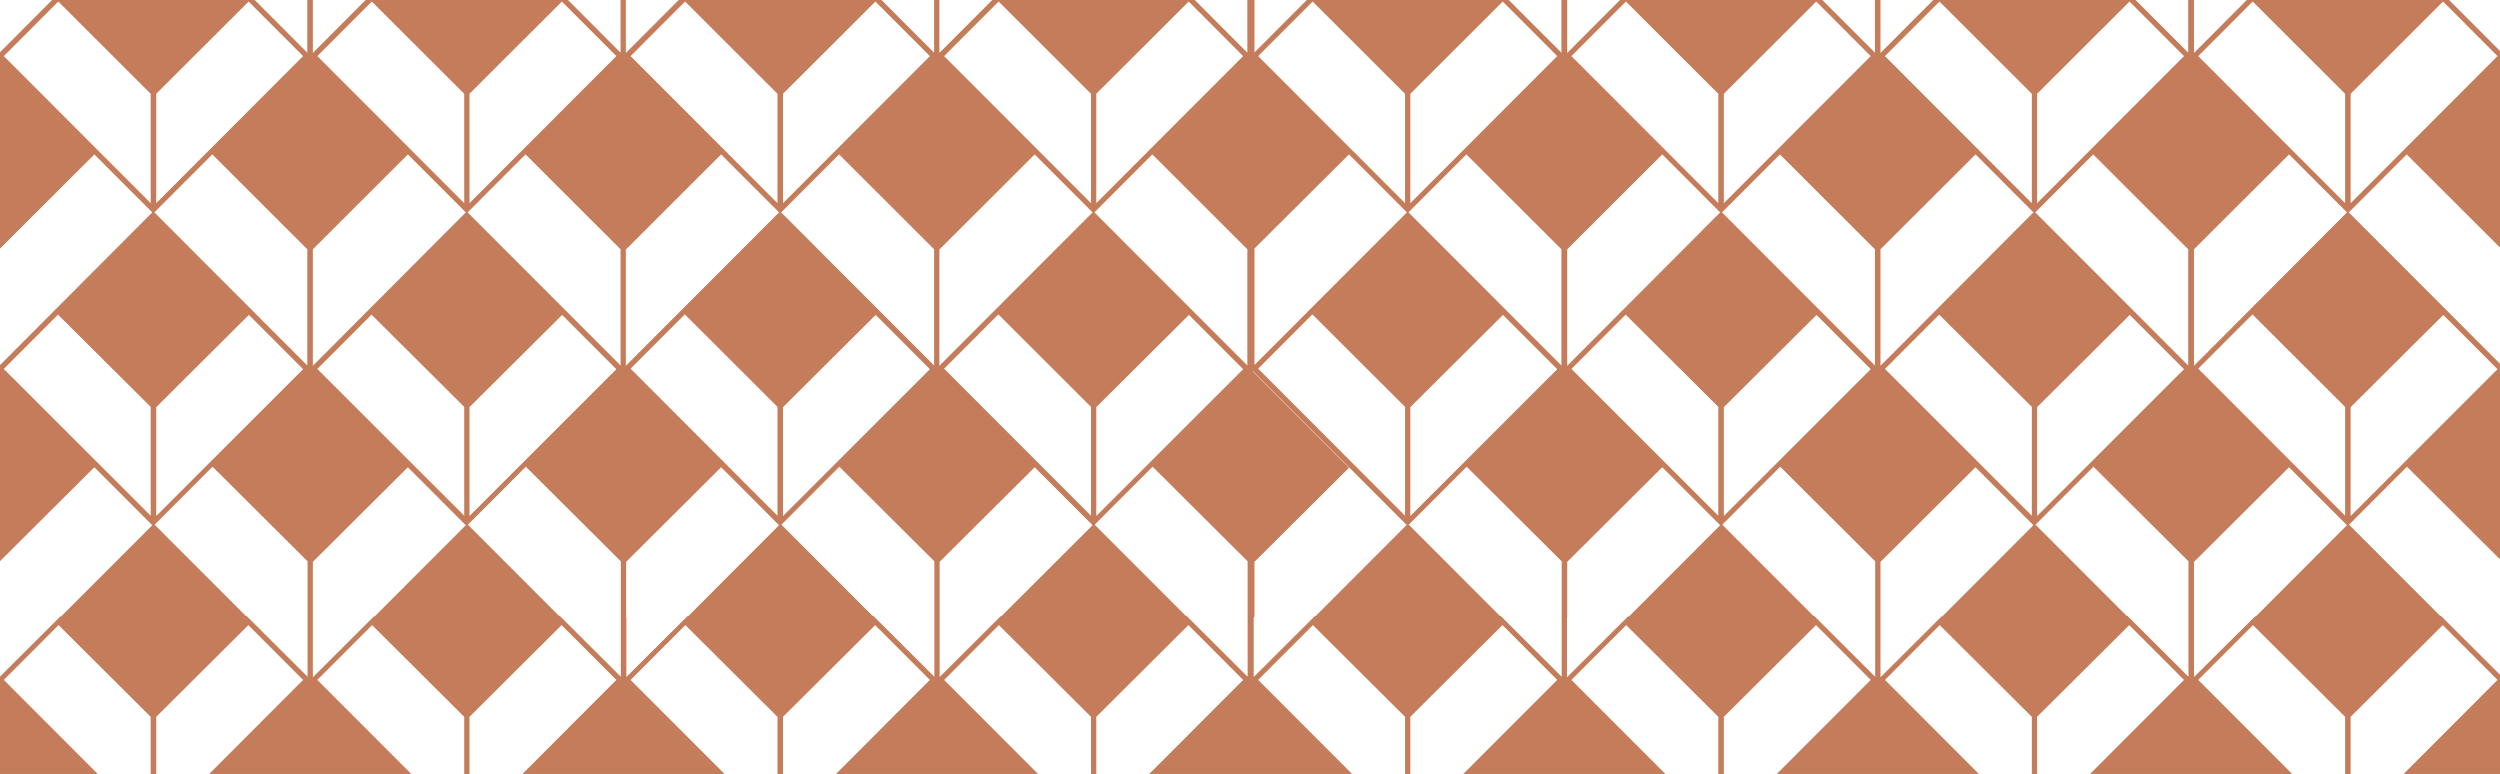
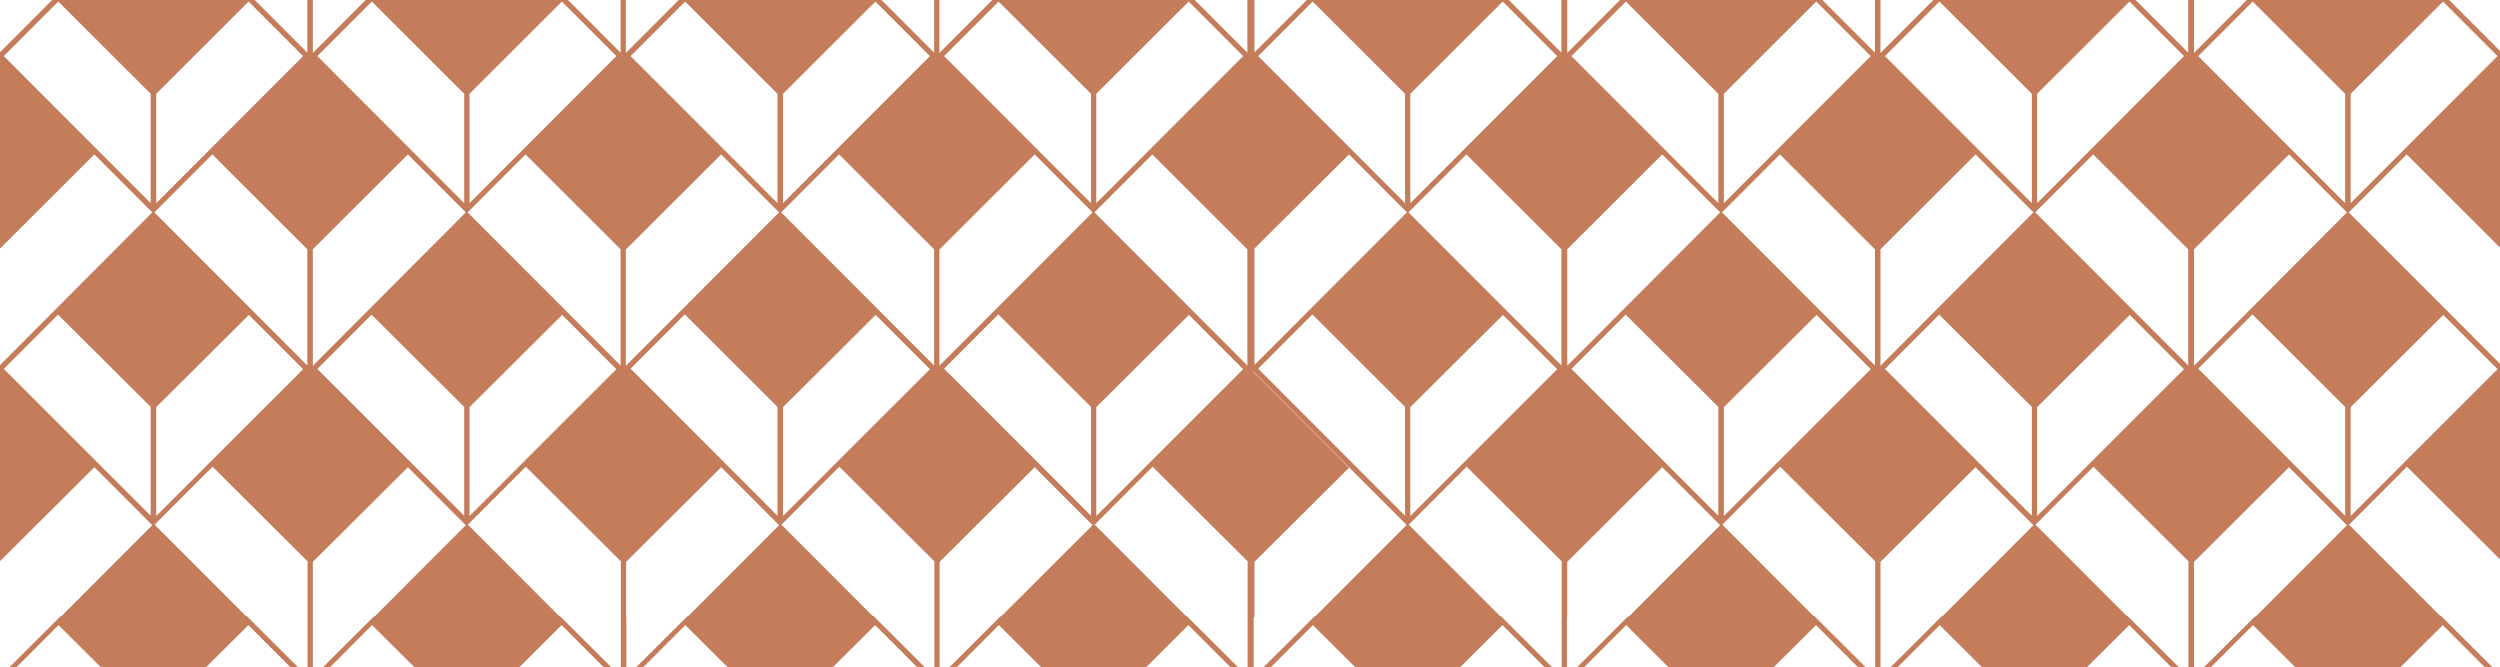
- <svg xmlns="http://www.w3.org/2000/svg" width="375" height="116" viewBox="0 0 375 116" fill="none">
-   <mask id="mask0" mask-type="alpha" maskUnits="userSpaceOnUse" x="0" y="0" width="375" height="116">
+ <svg xmlns="http://www.w3.org/2000/svg" width="100%" height="100%" viewBox="0 0 375 100" fill="none">
+   <mask id="mask0" mask-type="alpha" maskUnits="userSpaceOnUse" x="0" y="0" width="375" height="316">
    <rect width="375" height="116" fill="black" />
    <rect width="375" height="116" fill="black" />
    <rect width="375" height="116" fill="black" />
    <rect width="375" height="116" fill="black" />
    <rect width="375" height="116" fill="black" />
    <rect width="375" height="116" fill="black" />
    <rect width="375" height="116" fill="black" />
    <rect width="375" height="116" fill="black" />
    <rect width="375" height="116" fill="black" />
    <rect width="375" height="116" fill="black" />
    <rect width="375" height="116" fill="black" />
  </mask>
  <g mask="url(#mask0)">
    <path d="M422.289 -95V-85.868L413.128 -95H385.25L376.09 -85.868V-95H375.3V-85.868L366.139 -95H338.261L329.1 -85.868V-95H328.31V-85.868L319.11 -95H291.232L282.071 -85.868V-95H281.281V-85.868L272.12 -95H244.203L235.042 -85.868V-95H234.253V-85.868L225.092 -95H197.214L188.053 -85.868V-95H187.934H187.342H187.145V-85.868L177.984 -95H150.106L140.945 -85.868V-95H140.155V-85.868L130.994 -95H103.116L93.956 -85.868V-95H93.166V-85.868L83.965 -95H56.087L46.927 -85.868V-95H46.137V-85.868L36.976 -95H9.098L-0.063 -85.868V-95H-0.853V-85.868L-10.053 -95H-37.931L-47.092 -85.868V-95H-47.803H-48V-84.998V-56.694V-37.995V-9.69V8.969V37.274V55.972V84.277V92.46V92.579V102.462V130.727V149.426V177.731V196.43V224.734V243.393V271.698V280H-47.803H-47.013V271.698L-32.837 257.585L-47.289 243.077H-47.21L-24.15 266.164L-37.931 279.96H-10.053L-23.834 266.164L-15.147 257.467L-0.892 271.659V279.96H-0.102V271.659L14.152 257.467L22.84 266.164L9.059 279.96H36.936L23.155 266.164L31.843 257.467L46.097 271.659V279.96H46.887V271.659L61.142 257.467L69.829 266.164L56.048 279.96H83.926L70.145 266.164L78.832 257.467L93.087 271.659V279.96H93.876V271.659L108.131 257.467L116.818 266.164L103.037 279.96H130.915L117.134 266.164L125.821 257.467L140.076 271.659V279.96H140.866V271.659L155.121 257.467L163.808 266.164L150.027 279.96H177.905L164.124 266.164L172.811 257.467L187.066 271.659V279.96H187.263H187.855H188.053V271.659L202.229 257.546L187.855 243.156V243.077L210.916 266.164L197.214 280H225.092L211.311 266.203L219.998 257.506L234.253 271.698V280H235.042V271.698L249.297 257.506L257.984 266.203L244.203 280H272.081L258.3 266.203L266.987 257.506L281.242 271.698V280H282.032V271.698L296.286 257.506L304.974 266.203L291.193 280H319.07L305.289 266.203L313.977 257.506L328.231 271.698V280H329.021V271.698L343.276 257.506L351.963 266.203L338.182 280H366.06L352.279 266.203L360.966 257.506L375.221 271.698V280H376.011V271.698L390.265 257.506L398.952 266.203L385.172 280H413.049L399.268 266.203L407.955 257.506L422.21 271.698V280H423V271.698V243.196V243.077V224.813V196.311V195.52V177.81V149.307V148.675V130.806V102.304V101.948V92.5V92.381V84.238V55.735V55.617V37.313V8.811V8.02V-9.611V-38.114V-38.746V-56.575V-85.078V-85.433V-95H422.289ZM-23.597 -79.899L-9.777 -93.656L-1.563 -85.433L-23.597 -63.374V-79.899ZM-38.207 -93.656L-24.387 -79.899V-63.374L-46.42 -85.433L-38.207 -93.656ZM-47.013 -9.69L-32.877 -23.763L-24.15 -15.027L-47.013 7.823V-9.69ZM-46.42 -38.509L-38.207 -46.731L-24.387 -32.935V-16.45L-46.42 -38.509ZM-24.387 14.069V30.474L-46.42 8.416L-38.247 0.232L-24.387 14.069ZM-47.013 37.274L-32.837 23.161L-24.15 31.858L-47.013 54.747V37.274ZM-24.387 61.033V77.359L-46.42 55.34L-38.286 47.196L-24.387 61.033ZM-47.289 55.656H-47.21L-24.15 78.743L-37.812 92.421H-37.931L-47.092 101.553V92.579H-46.973V84.277L-32.797 70.165L-47.289 55.656ZM-24.387 107.522V124.046L-46.42 101.988L-38.207 93.765L-24.387 107.522ZM-24.387 264.82L-46.42 242.761L-38.286 234.617L-24.387 248.454V264.82ZM-47.013 242.168V224.695L-32.837 210.582L-24.15 219.279L-47.013 242.168ZM-46.42 195.837L-38.247 187.653L-24.387 201.49V217.895L-46.42 195.837ZM-47.013 195.283V177.731L-32.877 163.658L-24.15 172.394L-47.013 195.283ZM-46.42 148.912L-38.207 140.689L-24.387 154.486V170.971L-46.42 148.912ZM-47.013 148.359V130.727L-32.916 116.694L-24.15 125.47L-47.013 148.359ZM-47.013 -39.062V-56.694L-32.916 -70.727L-24.15 -61.951L-47.013 -39.062ZM-23.597 264.82V248.493L-9.698 234.657L-1.563 242.8L-23.597 264.82ZM-0.892 242.287L-23.834 219.279L-15.147 210.582L-0.892 224.813V242.287ZM-23.597 217.895V201.49L-9.698 187.653L-1.524 195.837L-23.597 217.895ZM-0.892 195.362L-23.873 172.355L-15.147 163.618L-0.932 177.81V195.362H-0.892ZM-23.597 170.971V154.486L-9.777 140.689L-1.563 148.912L-23.597 170.971ZM-0.892 148.438L-23.873 125.43L-15.107 116.654L-0.892 130.806V148.438ZM-23.597 124.046V107.522L-9.777 93.765L-1.563 101.988L-23.597 124.046ZM-0.892 92.421V92.54V101.513L-10.053 92.381H-10.171L-23.834 78.703L-15.147 70.006L-0.892 84.198V92.421ZM-23.597 77.399V61.072L-9.698 47.236L-1.563 55.38L-23.597 77.399ZM-0.892 54.866L-23.873 31.858L-15.186 23.161L-0.932 37.392V54.866H-0.892ZM-23.597 30.474V14.069L-9.737 0.232L-1.563 8.416L-23.597 30.474ZM-0.892 7.941L-23.873 -15.066L-15.147 -23.803L-0.932 -9.611V7.941H-0.892ZM-23.597 -16.45V-32.935L-9.777 -46.731L-1.563 -38.509L-23.597 -16.45ZM-0.892 -38.983L-23.834 -61.951L-15.068 -70.727L-0.853 -56.575V-38.983H-0.892ZM23.432 -79.899L37.252 -93.656L45.465 -85.433L23.432 -63.374V-79.899ZM8.822 -93.656L22.642 -79.899V-63.374L0.569 -85.433L8.822 -93.656ZM-0.102 92.54V92.421V84.277L14.152 70.085L22.84 78.782L9.177 92.46H9.059L-0.102 101.592V92.54ZM0.569 55.34L8.703 47.196L22.603 61.033V77.359L0.569 55.34ZM22.603 107.522V124.046L0.569 101.988L8.782 93.765L22.603 107.522ZM22.603 264.82L0.569 242.761L8.703 234.617L22.603 248.454V264.82ZM-0.102 242.287V224.813L14.152 210.582L22.84 219.279L-0.102 242.287ZM0.569 195.837L8.743 187.653L22.603 201.49V217.895L0.569 195.837ZM-0.102 195.362V177.81L14.113 163.618L22.84 172.355L-0.102 195.362ZM0.569 148.912L8.782 140.689L22.603 154.486V170.971L0.569 148.912ZM-0.102 148.438V130.806L14.113 116.654L22.879 125.43L-0.102 148.438ZM-0.102 54.866V37.392L14.152 23.161L22.84 31.858L-0.102 54.866ZM0.569 8.416L8.743 0.232L22.603 14.069V30.474L0.569 8.416ZM-0.102 7.941V-9.611L14.113 -23.803L22.84 -15.066L-0.102 7.941ZM0.569 -38.509L8.782 -46.731L22.603 -32.935V-16.45L0.569 -38.509ZM-0.102 -38.983V-56.575L14.113 -70.727L22.879 -61.951L-0.102 -38.983ZM23.432 264.82V248.493L37.331 234.657L45.465 242.8L23.432 264.82ZM46.137 242.287L23.155 219.279L31.843 210.582L46.097 224.813V242.287H46.137ZM23.432 217.895V201.49L37.292 187.653L45.465 195.837L23.432 217.895ZM46.137 195.362L23.155 172.355L31.882 163.618L46.097 177.81V195.362H46.137ZM23.432 170.971V154.486L37.252 140.689L45.465 148.912L23.432 170.971ZM46.137 148.438L23.155 125.43L31.922 116.654L46.137 130.806V148.438ZM23.432 124.046V107.522L37.252 93.765L45.465 101.988L23.432 124.046ZM46.137 92.421V92.54V101.513L36.976 92.381H36.857L23.195 78.703L31.882 70.006L46.137 84.198V92.421ZM23.432 77.399V61.072L37.331 47.236L45.465 55.38L23.432 77.399ZM46.137 54.866L23.155 31.858L31.843 23.161L46.097 37.392V54.866H46.137ZM23.432 30.474V14.069L37.292 0.232L45.465 8.416L23.432 30.474ZM46.137 7.941L23.155 -15.066L31.882 -23.803L46.097 -9.611V7.941H46.137ZM23.432 -16.45V-32.935L37.252 -46.731L45.465 -38.509L23.432 -16.45ZM46.137 -38.983L23.155 -61.991L31.922 -70.767L46.137 -56.614V-38.983ZM70.421 -79.899L84.242 -93.656L92.455 -85.433L70.421 -63.374V-79.899ZM55.811 -93.656L69.632 -79.899V-63.374L47.598 -85.433L55.811 -93.656ZM46.927 92.54V92.421V84.277L61.181 70.085L69.868 78.782L56.206 92.46H56.087L46.927 101.592V92.54ZM47.598 55.34L55.732 47.196L69.632 61.033V77.359L47.598 55.34ZM69.632 107.522V124.046L47.598 101.988L55.811 93.765L69.632 107.522ZM69.632 264.82L47.598 242.761L55.732 234.617L69.632 248.454V264.82ZM46.927 242.287V224.813L61.181 210.582L69.868 219.279L46.927 242.287ZM47.598 195.837L55.772 187.653L69.632 201.49V217.895L47.598 195.837ZM46.927 195.362V177.81L61.142 163.618L69.868 172.355L46.927 195.362ZM47.598 148.912L55.811 140.689L69.632 154.486V170.971L47.598 148.912ZM46.927 148.438V130.806L61.142 116.654L69.908 125.43L46.927 148.438ZM46.927 54.866V37.392L61.181 23.161L69.868 31.858L46.927 54.866ZM47.598 8.416L55.772 0.232L69.632 14.069V30.474L47.598 8.416ZM46.927 7.941V-9.611L61.142 -23.803L69.868 -15.066L46.927 7.941ZM47.598 -38.509L55.811 -46.731L69.632 -32.935V-16.45L47.598 -38.509ZM46.927 -38.983V-56.575L61.142 -70.727L69.908 -61.951L46.927 -38.983ZM70.421 264.82V248.493L84.321 234.657L92.455 242.8L70.421 264.82ZM93.126 242.287L70.184 219.279L78.871 210.582L93.126 224.813V242.287ZM70.421 217.895V201.49L84.281 187.653L92.455 195.837L70.421 217.895ZM93.126 195.362L70.145 172.355L78.871 163.618L93.087 177.81V195.362H93.126ZM70.421 170.971V154.486L84.242 140.689L92.455 148.912L70.421 170.971ZM93.126 148.438L70.145 125.43L78.911 116.654L93.126 130.806V148.438ZM70.421 124.046V107.522L84.242 93.765L92.455 101.988L70.421 124.046ZM93.126 92.421V92.54V101.513L83.965 92.381H83.847L70.184 78.703L78.871 70.006L93.126 84.198V92.421ZM70.421 77.399V61.072L84.321 47.236L92.455 55.38L70.421 77.399ZM93.126 54.866L70.145 31.858L78.832 23.161L93.087 37.392V54.866H93.126ZM70.421 30.474V14.069L84.281 0.232L92.455 8.416L70.421 30.474ZM93.126 7.941L70.145 -15.066L78.871 -23.803L93.087 -9.611V7.941H93.126ZM70.421 -16.45V-32.935L84.242 -46.731L92.455 -38.509L70.421 -16.45ZM93.126 -38.983L70.145 -61.991L78.911 -70.767L93.126 -56.614V-38.983ZM117.45 -79.899L131.271 -93.656L139.484 -85.433L117.45 -63.374V-79.899ZM102.84 -93.656L116.66 -79.899V-63.374L94.627 -85.433L102.84 -93.656ZM93.916 -9.611L108.131 -23.803L116.858 -15.066L93.876 7.941V-9.611H93.916ZM94.587 -38.509L102.801 -46.731L116.621 -32.935V-16.45L94.587 -38.509ZM116.621 14.069V30.474L94.587 8.416L102.761 0.232L116.621 14.069ZM93.916 37.392L108.171 23.161L116.858 31.858L93.876 54.866V37.392H93.916ZM116.621 61.033V77.359L94.587 55.3L102.722 47.157L116.621 61.033ZM93.916 92.54V92.421V84.277L108.171 70.085L116.858 78.782L103.235 92.421H103.116L93.956 101.553V92.54H93.916ZM116.621 107.522V124.046L94.587 101.988L102.801 93.765L116.621 107.522ZM116.621 264.82L94.587 242.761L102.722 234.617L116.621 248.454V264.82ZM93.916 242.287V224.813L108.171 210.582L116.858 219.279L93.916 242.287ZM94.587 195.837L102.761 187.653L116.621 201.49V217.895L94.587 195.837ZM93.916 195.362V177.81L108.131 163.618L116.858 172.355L93.916 195.362ZM94.587 148.912L102.801 140.689L116.621 154.486V170.971L94.587 148.912ZM93.916 148.438V130.806L108.131 116.654L116.897 125.43L93.916 148.438ZM93.916 -38.983V-56.575L108.131 -70.727L116.897 -61.951L93.916 -38.983ZM117.45 264.82V248.493L131.35 234.657L139.484 242.8L117.45 264.82ZM140.155 242.287L117.174 219.279L125.861 210.582L140.116 224.813V242.287H140.155ZM117.45 217.895V201.49L131.31 187.653L139.484 195.837L117.45 217.895ZM140.155 195.362L117.174 172.355L125.9 163.618L140.116 177.81V195.362H140.155ZM117.45 170.971V154.486L131.271 140.689L139.484 148.912L117.45 170.971ZM140.155 148.438L117.174 125.43L125.94 116.654L140.155 130.806V148.438ZM117.45 124.046V107.522L131.271 93.765L139.484 101.988L117.45 124.046ZM140.155 92.421V92.54V101.513L130.994 92.381H130.876L117.213 78.703L125.9 70.006L140.155 84.198V92.421ZM117.45 77.399V61.072L131.35 47.236L139.484 55.38L117.45 77.399ZM140.155 54.866L117.174 31.858L125.861 23.161L140.116 37.392V54.866H140.155ZM117.45 30.474V14.069L131.31 0.232L139.484 8.416L117.45 30.474ZM140.155 7.941L117.174 -15.066L125.9 -23.803L140.116 -9.611V7.941H140.155ZM117.45 -16.45V-32.935L131.271 -46.731L139.484 -38.509L117.45 -16.45ZM140.155 -38.983L117.174 -61.991L125.94 -70.767L140.155 -56.614V-38.983ZM164.44 -79.899L178.26 -93.656L186.473 -85.433L164.44 -63.374V-79.899ZM149.829 -93.656L163.65 -79.899V-63.374L141.616 -85.433L149.829 -93.656ZM140.945 -9.611L155.16 -23.803L163.887 -15.066L140.905 7.941V-9.611H140.945ZM141.616 -38.509L149.829 -46.731L163.65 -32.935V-16.45L141.616 -38.509ZM163.65 14.069V30.474L141.616 8.416L149.79 0.232L163.65 14.069ZM140.945 37.392L155.2 23.161L163.887 31.858L140.905 54.866V37.392H140.945ZM163.65 61.033V77.359L141.616 55.3L149.75 47.157L163.65 61.033ZM140.945 92.54V92.421V84.277L155.2 70.085L163.887 78.782L150.224 92.421H150.106L140.945 101.553V92.54ZM163.65 107.522V124.046L141.616 101.988L149.829 93.765L163.65 107.522ZM163.65 264.82L141.616 242.761L149.75 234.617L163.65 248.454V264.82ZM140.945 242.287V224.813L155.2 210.582L163.887 219.279L140.945 242.287ZM141.616 195.837L149.79 187.653L163.65 201.49V217.895L141.616 195.837ZM140.945 195.362V177.81L155.16 163.618L163.887 172.355L140.945 195.362ZM141.616 148.912L149.829 140.689L163.65 154.486V170.971L141.616 148.912ZM140.945 148.438V130.806L155.16 116.654L163.926 125.43L140.945 148.438ZM140.945 -38.983V-56.575L155.16 -70.727L163.926 -61.951L140.945 -38.983ZM164.44 264.82V248.493L178.339 234.657L186.473 242.8L164.44 264.82ZM187.145 242.287L164.203 219.279L172.89 210.582L187.145 224.813V242.287ZM164.44 217.895V201.49L178.3 187.653L186.473 195.837L164.44 217.895ZM187.145 195.362L164.163 172.355L172.89 163.618L187.105 177.81V195.362H187.145ZM164.44 170.971V154.486L178.26 140.689L186.473 148.912L164.44 170.971ZM187.145 148.438L164.163 125.43L172.929 116.654L187.145 130.806V148.438ZM164.44 124.046V107.522L178.26 93.765L186.473 101.988L164.44 124.046ZM187.145 92.421V92.54V101.513L177.984 92.381H177.865L164.203 78.703L172.89 70.006L187.145 84.198V92.421ZM164.44 77.399V61.072L178.339 47.236L186.473 55.38L164.44 77.399ZM187.145 54.866L164.163 31.858L172.85 23.161L187.105 37.392V54.866H187.145ZM164.44 30.474V14.069L178.3 0.232L186.473 8.416L164.44 30.474ZM187.145 7.941L164.163 -15.066L172.89 -23.803L187.105 -9.611V7.941H187.145ZM164.44 -16.45V-32.935L178.26 -46.731L186.473 -38.509L164.44 -16.45ZM187.145 -38.983L164.163 -61.991L172.929 -70.767L187.145 -56.614V-38.983ZM211.548 -79.899L225.368 -93.656L233.581 -85.433L211.548 -63.374V-79.899ZM196.937 -93.656L210.758 -79.899V-63.374L188.724 -85.433L196.937 -93.656ZM188.171 -9.69L202.308 -23.763L211.034 -15.027L188.171 7.862V-9.69ZM188.724 -38.509L196.937 -46.731L210.758 -32.935V-16.45L188.724 -38.509ZM210.758 14.069V30.474L188.724 8.416L196.898 0.232L210.758 14.069ZM188.171 37.274L202.347 23.161L211.034 31.858L188.171 54.747V37.274ZM210.758 61.033V77.359L188.724 55.3L196.858 47.157L210.758 61.033ZM187.934 55.735V55.656L210.995 78.743L197.332 92.421H197.214L188.053 101.553V92.579H188.171V84.277L202.347 70.165L187.934 55.735ZM210.758 107.522V124.046L188.724 101.988L196.937 93.765L210.758 107.522ZM210.758 264.82L188.724 242.761L196.858 234.617L210.758 248.454V264.82ZM188.171 242.168V224.695L202.347 210.582L211.034 219.279L188.171 242.168ZM188.724 195.837L196.898 187.653L210.758 201.49V217.895L188.724 195.837ZM188.171 195.283V177.731L202.308 163.658L211.034 172.394L188.171 195.283ZM188.724 148.912L196.937 140.689L210.758 154.486V170.971L188.724 148.912ZM188.171 148.359V130.727L202.268 116.694L211.034 125.47L188.171 148.359ZM188.171 -39.062V-56.694L202.268 -70.727L211.034 -61.951L188.171 -39.062ZM211.548 264.82V248.493L225.447 234.657L233.581 242.8L211.548 264.82ZM234.253 242.287L211.311 219.279L219.998 210.582L234.253 224.813V242.287ZM211.548 217.895V201.49L225.407 187.653L233.581 195.837L211.548 217.895ZM234.253 195.362L211.271 172.355L219.998 163.618L234.213 177.81V195.362H234.253ZM211.548 170.971V154.486L225.368 140.689L233.581 148.912L211.548 170.971ZM234.253 148.438L211.271 125.43L220.037 116.654L234.253 130.806V148.438ZM211.548 124.046V107.522L225.368 93.765L233.581 101.988L211.548 124.046ZM234.253 92.421V92.54V101.513L225.092 92.381H224.973L211.311 78.703L219.998 70.006L234.253 84.198V92.421ZM211.548 77.399V61.072L225.447 47.236L233.581 55.38L211.548 77.399ZM234.253 54.866L211.271 31.858L219.958 23.161L234.213 37.392V54.866H234.253ZM211.548 30.474V14.069L225.407 0.232L233.581 8.416L211.548 30.474ZM234.253 7.941L211.271 -15.066L219.998 -23.803L234.213 -9.611V7.941H234.253ZM211.548 -16.45V-32.935L225.368 -46.731L233.581 -38.509L211.548 -16.45ZM234.253 -38.983L211.271 -61.991L220.037 -70.767L234.253 -56.614V-38.983ZM258.576 -79.899L272.397 -93.656L280.61 -85.433L258.576 -63.374V-79.899ZM243.966 -93.656L257.787 -79.899V-63.374L235.753 -85.433L243.966 -93.656ZM235.082 92.54V92.421V84.277L249.337 70.085L258.024 78.782L244.361 92.46H244.203L235.042 101.592V92.54H235.082ZM235.714 55.34L243.848 47.196L257.747 61.033V77.359L235.714 55.34ZM257.747 107.522V124.046L235.714 101.988L243.927 93.765L257.747 107.522ZM257.747 264.82L235.714 242.761L243.848 234.617L257.747 248.454V264.82ZM235.082 242.287V224.813L249.337 210.582L258.024 219.279L235.082 242.287ZM235.714 195.837L243.887 187.653L257.747 201.49V217.895L235.714 195.837ZM235.082 195.362V177.81L249.297 163.618L258.024 172.355L235.082 195.362ZM235.714 148.912L243.927 140.689L257.747 154.486V170.971L235.714 148.912ZM235.082 148.438V130.806L249.297 116.654L258.063 125.43L235.082 148.438ZM235.082 54.866V37.392L249.337 23.161L258.024 31.858L235.082 54.866ZM235.714 8.416L243.887 0.232L257.747 14.069V30.474L235.714 8.416ZM235.082 7.941V-9.611L249.297 -23.803L258.024 -15.066L235.082 7.941ZM235.714 -38.509L243.927 -46.731L257.747 -32.935V-16.45L235.714 -38.509ZM235.082 -38.983V-56.575L249.297 -70.727L258.024 -61.951L235.082 -38.983ZM258.576 264.82V248.493L272.476 234.657L280.61 242.8L258.576 264.82ZM281.281 242.287L258.3 219.279L266.987 210.582L281.242 224.813V242.287H281.281ZM258.576 217.895V201.49L272.436 187.653L280.61 195.837L258.576 217.895ZM281.281 195.362L258.3 172.355L267.027 163.618L281.242 177.81V195.362H281.281ZM258.576 170.971V154.486L272.397 140.689L280.61 148.912L258.576 170.971ZM281.281 148.438L258.3 125.43L267.066 116.654L281.281 130.806V148.438ZM258.576 124.046V107.522L272.397 93.765L280.61 101.988L258.576 124.046ZM281.281 92.421V92.54V101.513L272.12 92.381H272.002L258.34 78.703L267.027 70.006L281.281 84.198V92.421ZM258.576 77.399V61.072L272.476 47.236L280.61 55.38L258.576 77.399ZM281.281 54.866L258.3 31.858L266.987 23.161L281.242 37.392V54.866H281.281ZM258.576 30.474V14.069L272.436 0.232L280.61 8.416L258.576 30.474ZM281.281 7.941L258.3 -15.066L267.027 -23.803L281.242 -9.611V7.941H281.281ZM258.576 -16.45V-32.935L272.397 -46.731L280.61 -38.509L258.576 -16.45ZM281.281 -38.983L258.3 -61.991L267.066 -70.767L281.281 -56.614V-38.983ZM305.566 -79.899L319.386 -93.656L327.6 -85.433L305.566 -63.374V-79.899ZM290.956 -93.656L304.776 -79.899V-63.374L282.742 -85.433L290.956 -93.656ZM282.071 92.54V92.421V84.277L296.326 70.085L305.013 78.782L291.351 92.46H291.232L282.071 101.592V92.54ZM282.742 55.34L290.877 47.196L304.776 61.033V77.359L282.742 55.34ZM304.776 107.522V124.046L282.742 101.988L290.956 93.765L304.776 107.522ZM304.776 264.82L282.742 242.761L290.877 234.617L304.776 248.454V264.82ZM282.071 242.287V224.813L296.326 210.582L305.013 219.279L282.071 242.287ZM282.742 195.837L290.916 187.653L304.776 201.49V217.895L282.742 195.837ZM282.071 195.362V177.81L296.286 163.618L305.013 172.355L282.071 195.362ZM282.742 148.912L290.956 140.689L304.776 154.486V170.971L282.742 148.912ZM282.071 148.438V130.806L296.286 116.654L305.053 125.43L282.071 148.438ZM282.071 54.866V37.392L296.326 23.161L305.013 31.858L282.071 54.866ZM282.742 8.416L290.916 0.232L304.776 14.069V30.474L282.742 8.416ZM282.071 7.941V-9.611L296.286 -23.803L305.013 -15.066L282.071 7.941ZM282.742 -38.509L290.956 -46.731L304.776 -32.935V-16.45L282.742 -38.509ZM282.071 -38.983V-56.575L296.286 -70.727L305.053 -61.951L282.071 -38.983ZM305.566 264.82V248.493L319.465 234.657L327.6 242.8L305.566 264.82ZM328.271 242.287L305.329 219.279L314.016 210.582L328.271 224.813V242.287ZM305.566 217.895V201.49L319.426 187.653L327.6 195.837L305.566 217.895ZM328.271 195.362L305.289 172.355L314.016 163.618L328.231 177.81V195.362H328.271ZM305.566 170.971V154.486L319.386 140.689L327.6 148.912L305.566 170.971ZM328.271 148.438L305.289 125.43L314.056 116.654L328.271 130.806V148.438ZM305.566 124.046V107.522L319.386 93.765L327.6 101.988L305.566 124.046ZM328.271 92.421V92.54V101.513L319.11 92.381H318.991L305.329 78.703L314.016 70.006L328.271 84.198V92.421ZM305.566 77.399V61.072L319.465 47.236L327.6 55.38L305.566 77.399ZM328.271 54.866L305.289 31.858L313.977 23.161L328.231 37.392V54.866H328.271ZM305.566 30.474V14.069L319.426 0.232L327.6 8.416L305.566 30.474ZM328.271 7.941L305.289 -15.066L314.016 -23.803L328.231 -9.611V7.941H328.271ZM305.566 -16.45V-32.935L319.386 -46.731L327.6 -38.509L305.566 -16.45ZM328.271 -38.983L305.289 -61.991L314.095 -70.727L328.31 -56.575V-38.983H328.271ZM352.595 -79.899L366.415 -93.656L374.629 -85.433L352.595 -63.374V-79.899ZM337.985 -93.656L351.805 -79.899V-63.374L329.771 -85.433L337.985 -93.656ZM329.1 -9.611L343.315 -23.803L352.042 -15.066L329.1 7.941V-9.611ZM329.732 -38.509L337.945 -46.731L351.766 -32.935V-16.45L329.732 -38.509ZM351.766 14.069V30.474L329.732 8.416L337.906 0.232L351.766 14.069ZM329.1 37.392L343.355 23.161L352.042 31.858L329.1 54.866V37.392ZM351.766 61.033V77.359L329.732 55.3L337.866 47.157L351.766 61.033ZM329.1 92.54V92.421V84.277L343.355 70.085L352.042 78.782L338.38 92.46H338.261L329.1 101.553V92.54ZM351.766 107.522V124.046L329.732 101.988L337.945 93.765L351.766 107.522ZM351.766 264.82L329.732 242.761L337.866 234.617L351.766 248.454V264.82ZM329.1 242.287V224.813L343.355 210.582L352.042 219.279L329.1 242.287ZM329.732 195.837L337.906 187.653L351.766 201.49V217.895L329.732 195.837ZM329.1 195.362V177.81L343.315 163.618L352.042 172.355L329.1 195.362ZM329.732 148.912L337.945 140.689L351.766 154.486V170.971L329.732 148.912ZM329.1 148.438V130.806L343.315 116.654L352.081 125.43L329.1 148.438ZM329.1 -38.983V-56.575L343.315 -70.727L352.081 -61.951L329.1 -38.983ZM352.595 264.82V248.493L366.494 234.657L374.629 242.8L352.595 264.82ZM375.3 242.287L352.318 219.279L361.006 210.582L375.26 224.813V242.287H375.3ZM352.595 217.895V201.49L366.455 187.653L374.629 195.837L352.595 217.895ZM375.3 195.362L352.318 172.355L361.045 163.618L375.26 177.81V195.362H375.3ZM352.595 170.971V154.486L366.415 140.689L374.629 148.912L352.595 170.971ZM375.3 148.438L352.318 125.43L361.085 116.654L375.3 130.806V148.438ZM352.595 124.046V107.522L366.415 93.765L374.629 101.988L352.595 124.046ZM375.3 92.421V92.54V101.513L366.139 92.381H366.02L352.358 78.703L361.045 70.006L375.3 84.198V92.421ZM352.595 77.399V61.072L366.494 47.236L374.629 55.38L352.595 77.399ZM375.3 54.866L352.318 31.858L361.006 23.161L375.26 37.392V54.866H375.3ZM352.595 30.474V14.069L366.455 0.232L374.629 8.416L352.595 30.474ZM375.3 7.941L352.318 -15.066L361.045 -23.803L375.26 -9.611V7.941H375.3ZM352.595 -16.45V-32.935L366.415 -46.731L374.629 -38.509L352.595 -16.45ZM375.3 -38.983L352.318 -61.991L361.085 -70.767L375.3 -56.614V-38.983ZM399.584 -79.899L413.405 -93.656L421.618 -85.433L399.584 -63.374V-79.899ZM384.974 -93.656L398.794 -79.899V-63.374L376.761 -85.433L384.974 -93.656ZM376.09 -9.611L390.305 -23.803L399.031 -15.066L376.05 7.941V-9.611H376.09ZM376.761 -38.509L384.974 -46.731L398.794 -32.935V-16.45L376.761 -38.509ZM398.794 14.069V30.474L376.761 8.416L384.935 0.232L398.794 14.069ZM376.09 37.392L390.344 23.161L399.031 31.858L376.05 54.866V37.392H376.09ZM398.794 61.033V77.359L376.761 55.3L384.895 47.157L398.794 61.033ZM376.09 92.54V92.421V84.277L390.344 70.085L399.031 78.782L385.369 92.46H385.25L376.09 101.592V92.54ZM398.794 107.522V124.046L376.761 101.988L384.974 93.765L398.794 107.522ZM398.794 264.82L376.761 242.761L384.895 234.617L398.794 248.454V264.82ZM376.09 242.287V224.813L390.344 210.582L399.031 219.279L376.09 242.287ZM376.761 195.837L384.935 187.653L398.794 201.49V217.895L376.761 195.837ZM376.09 195.362V177.81L390.305 163.618L399.031 172.355L376.09 195.362ZM376.761 148.912L384.974 140.689L398.794 154.486V170.971L376.761 148.912ZM376.09 148.438V130.806L390.305 116.654L399.071 125.43L376.09 148.438ZM376.09 -38.983V-56.575L390.305 -70.727L399.071 -61.951L376.09 -38.983ZM399.584 264.82V248.493L413.484 234.657L421.618 242.8L399.584 264.82ZM422.289 242.287L399.308 219.279L407.995 210.582L422.25 224.813V242.287H422.289ZM399.584 217.895V201.49L413.444 187.653L421.618 195.837L399.584 217.895ZM422.289 195.362L399.308 172.355L408.034 163.618L422.25 177.81V195.362H422.289ZM399.584 170.971V154.486L413.405 140.689L421.618 148.912L399.584 170.971ZM422.289 148.438L399.308 125.43L408.074 116.654L422.289 130.806V148.438ZM399.584 124.046V107.522L413.405 93.765L421.618 101.988L399.584 124.046ZM422.289 92.421V92.54V101.513L413.128 92.381H413.01L399.347 78.703L408.034 70.006L422.289 84.198V92.421ZM399.584 77.399V61.072L413.484 47.236L421.618 55.38L399.584 77.399ZM422.289 54.866L399.308 31.858L407.995 23.161L422.25 37.392V54.866H422.289ZM399.584 30.474V14.069L413.444 0.232L421.618 8.416L399.584 30.474ZM422.289 7.941L399.308 -15.066L408.034 -23.803L422.25 -9.611V7.941H422.289ZM399.584 -16.45V-32.935L413.405 -46.731L421.618 -38.509L399.584 -16.45ZM422.289 -38.983L399.308 -61.991L408.074 -70.767L422.289 -56.614V-38.983Z" fill="#C47C5A" />
  </g>
</svg>
